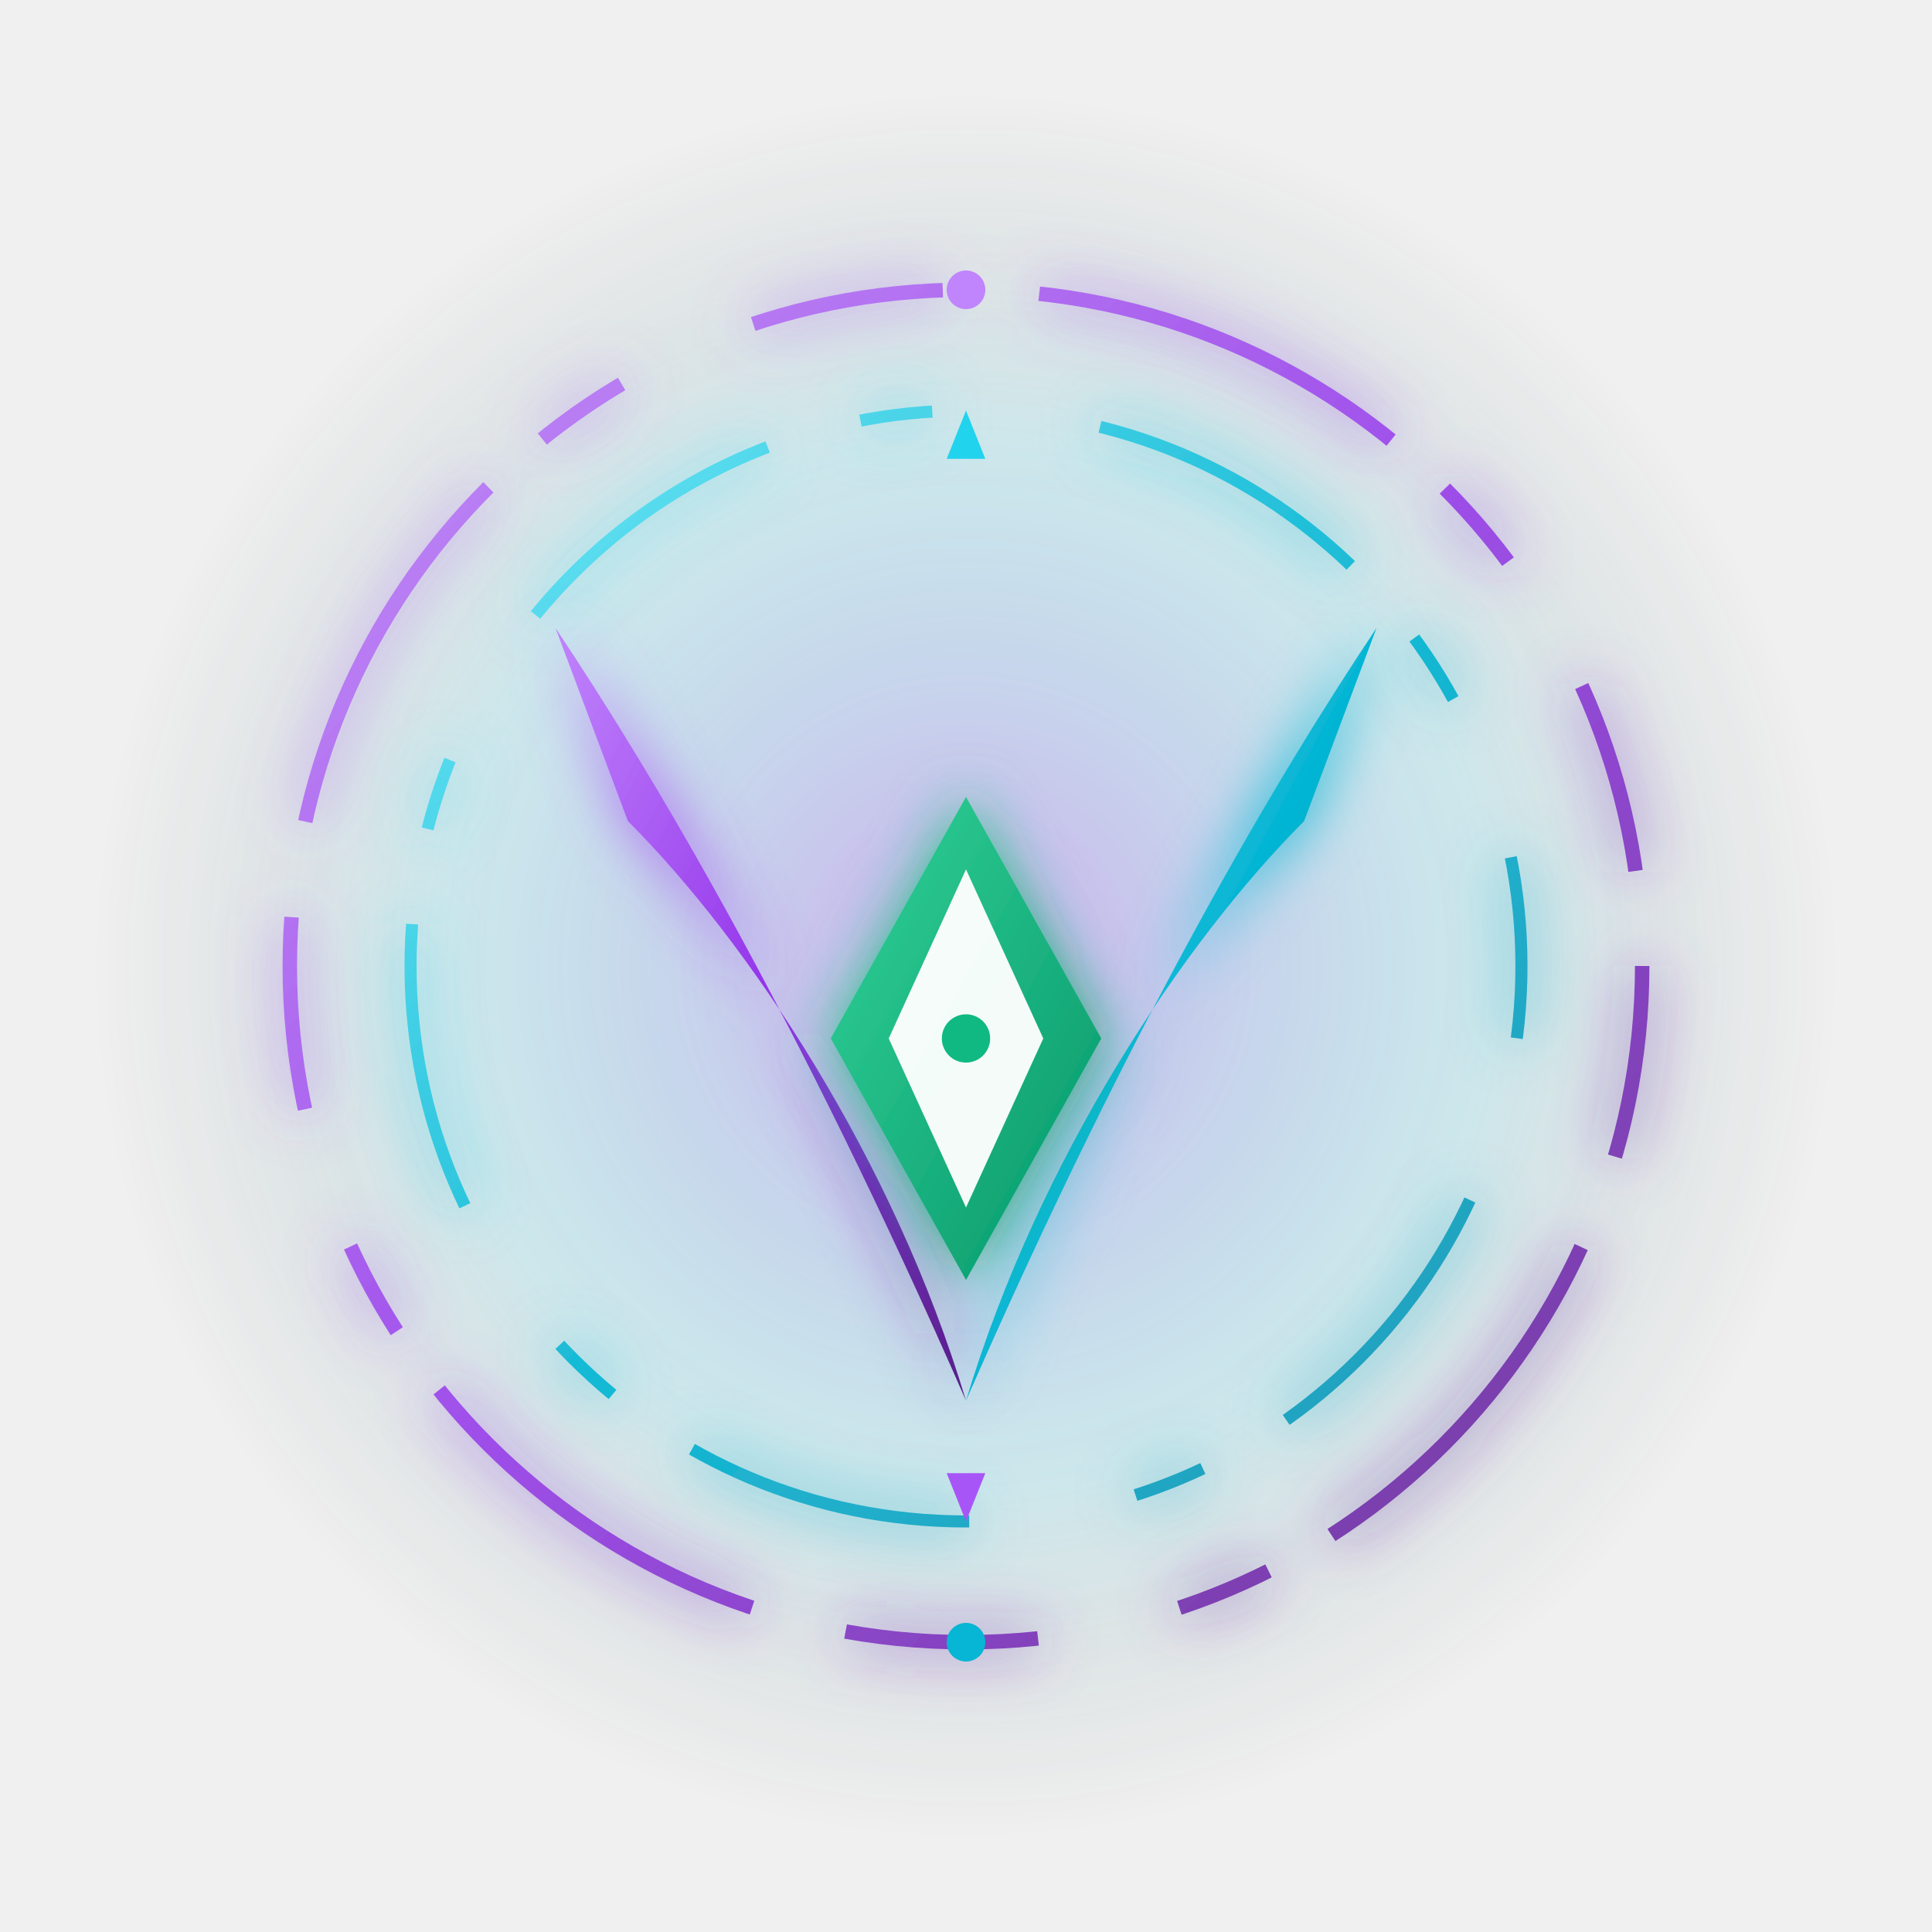
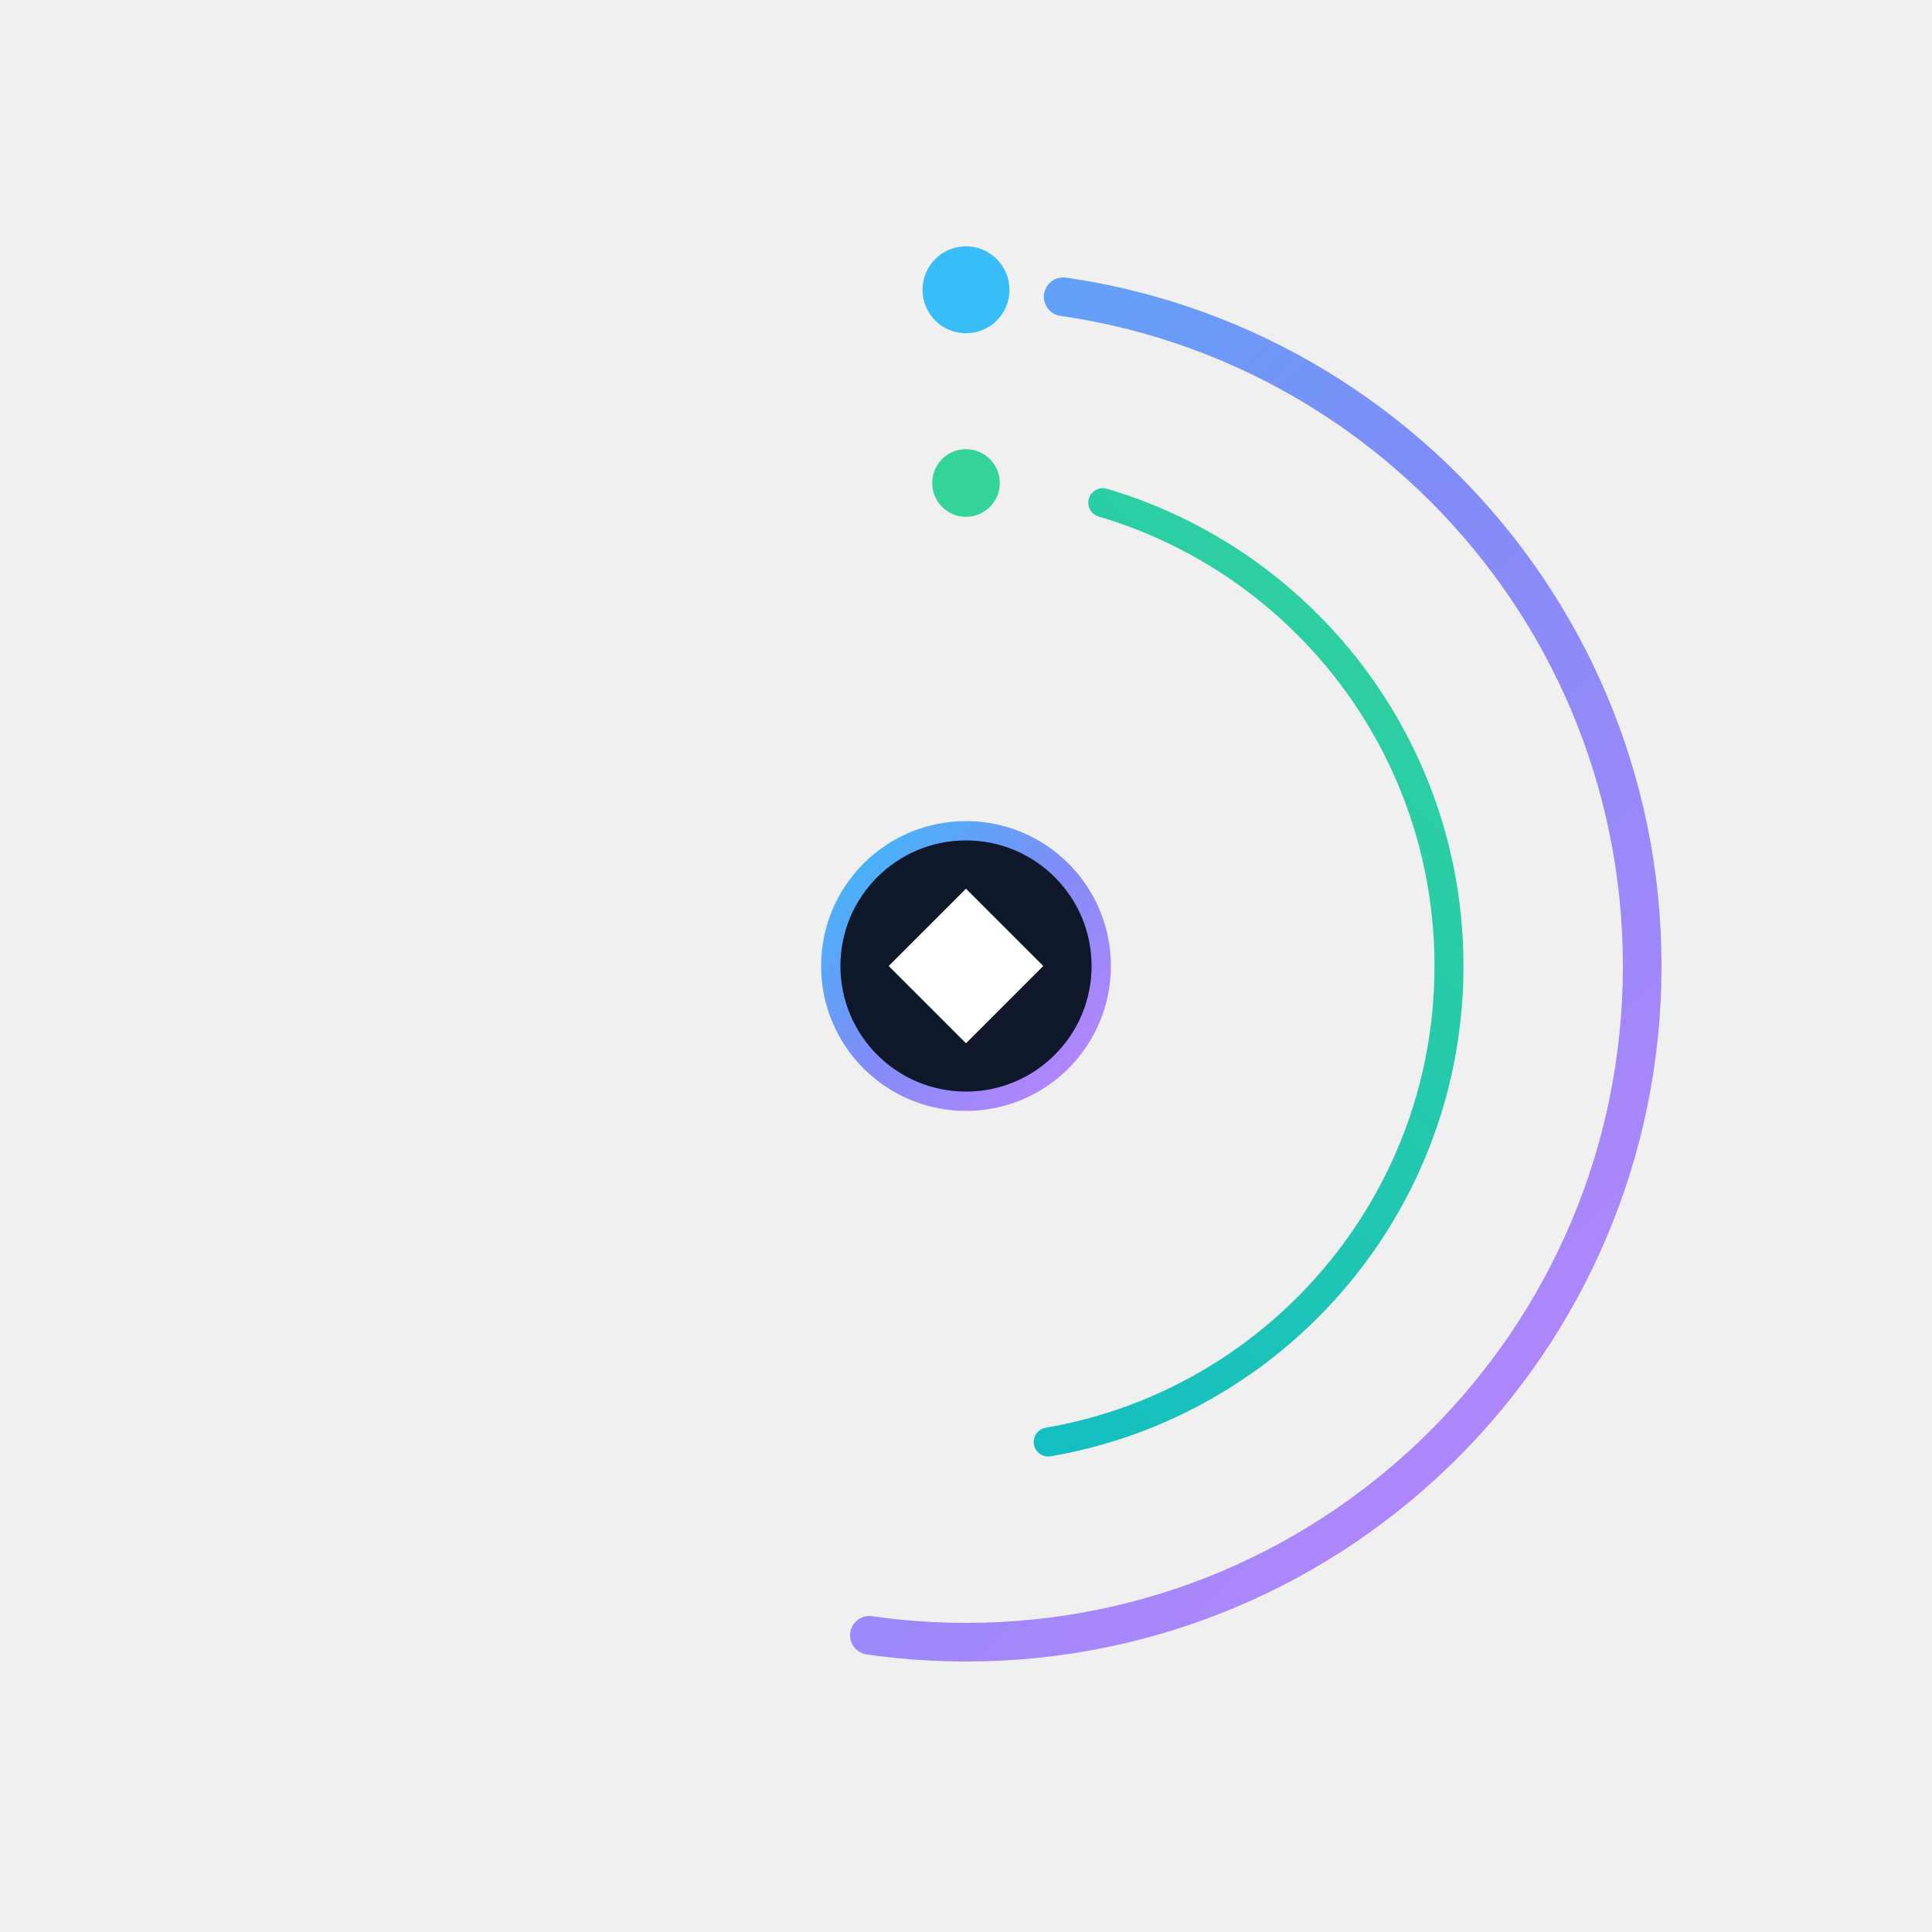
- <svg xmlns="http://www.w3.org/2000/svg" viewBox="0 0 400 400" width="100%" height="100%">
+ <svg xmlns="http://www.w3.org/2000/svg" viewBox="0 0 200 200" width="100%" height="100%">
  <defs>
-     <radialGradient id="vGlow" cx="50%" cy="50%" r="50%">
-       <stop offset="0%" stop-color="#9333EA" stop-opacity="0.35" />
-       <stop offset="60%" stop-color="#06B6D4" stop-opacity="0.15" />
-       <stop offset="100%" stop-color="#090D16" stop-opacity="0" />
-     </radialGradient>
-     <linearGradient id="vPurple" x1="0%" y1="0%" x2="100%" y2="100%">
-       <stop offset="0%" stop-color="#C084FC" />
-       <stop offset="50%" stop-color="#9333EA" />
-       <stop offset="100%" stop-color="#581C87" />
+     <linearGradient id="apexGrad1" x1="0%" y1="0%" x2="100%" y2="100%">
+       <stop offset="0%" stop-color="#38BDF8" />
+       <stop offset="50%" stop-color="#818CF8" />
+       <stop offset="100%" stop-color="#C084FC" />
    </linearGradient>
-     <linearGradient id="vCyan" x1="0%" y1="0%" x2="100%" y2="100%">
-       <stop offset="0%" stop-color="#67E8F9" />
-       <stop offset="50%" stop-color="#06B6D4" />
-       <stop offset="100%" stop-color="#0891B2" />
+     <linearGradient id="apexGrad2" x1="100%" y1="0%" x2="0%" y2="100%">
+       <stop offset="0%" stop-color="#34D399" />
+       <stop offset="100%" stop-color="#06B6D4" />
    </linearGradient>
-     <linearGradient id="vEmerald" x1="0%" y1="0%" x2="100%" y2="100%">
-       <stop offset="0%" stop-color="#34D399" />
-       <stop offset="100%" stop-color="#059669" />
-     </linearGradient>
-     <filter id="neonBlur" x="-30%" y="-30%" width="160%" height="160%">
-       <feGaussianBlur stdDeviation="6" result="blur" />
-       <feComposite in="SourceGraphic" in2="blur" operator="over" />
-     </filter>
  </defs>
  <style>
-     .ring-outer {
-       animation: spinRight 6s linear infinite;
-       transform-origin: 200px 200px;
+     .apex-spin-arc {
+       animation: spinLinear 1.6s cubic-bezier(0.4, 0, 0.2, 1) infinite;
+       transform-origin: 100px 100px;
    }
-     .ring-inner {
-       animation: spinLeft 4s cubic-bezier(0.4, 0, 0.2, 1) infinite;
-       transform-origin: 200px 200px;
+     .apex-spin-rev {
+       animation: spinRev 2.4s cubic-bezier(0.4, 0, 0.2, 1) infinite;
+       transform-origin: 100px 100px;
    }
-     .core-pulse {
-       animation: pulseGlow 1.8s ease-in-out infinite alternate;
-       transform-origin: 200px 200px;
+     .apex-core {
+       animation: corePulse 1.2s ease-in-out infinite alternate;
+       transform-origin: 100px 100px;
    }
-     .fang-left {
-       animation: floatLeft 2.4s ease-in-out infinite alternate;
-       transform-origin: 200px 200px;
-     }
-     .fang-right {
-       animation: floatRight 2.4s ease-in-out infinite alternate;
-       transform-origin: 200px 200px;
-     }
-     .particle {
-       animation: orbit 3s linear infinite;
-       transform-origin: 200px 200px;
-     }
-     .particle-delay-1 { animation-delay: -1s; }
-     .particle-delay-2 { animation-delay: -2s; }

-     @keyframes spinRight {
+     @keyframes spinLinear {
      0% { transform: rotate(0deg); }
      100% { transform: rotate(360deg); }
    }
-     @keyframes spinLeft {
+     @keyframes spinRev {
      0% { transform: rotate(360deg); }
      100% { transform: rotate(0deg); }
    }
-     @keyframes pulseGlow {
-       0% { transform: scale(0.92); opacity: 0.8; filter: drop-shadow(0 0 8px #9333EA); }
-       100% { transform: scale(1.08); opacity: 1; filter: drop-shadow(0 0 20px #06B6D4); }
-     }
-     @keyframes floatLeft {
-       0% { transform: translateY(-4px) rotate(-1deg); }
-       100% { transform: translateY(4px) rotate(1deg); }
-     }
-     @keyframes floatRight {
-       0% { transform: translateY(4px) rotate(1deg); }
-       100% { transform: translateY(-4px) rotate(-1deg); }
-     }
-     @keyframes orbit {
-       0% { transform: rotate(0deg) translateX(110px) rotate(0deg); }
-       100% { transform: rotate(360deg) translateX(110px) rotate(-360deg); }
+     @keyframes corePulse {
+       0% { transform: scale(0.88); opacity: 0.7; }
+       100% { transform: scale(1.12); opacity: 1; }
    }
  </style>
-   <circle cx="200" cy="200" r="180" fill="url(#vGlow)" />
-   <g class="ring-outer">
-     <circle cx="200" cy="200" r="140" fill="none" stroke="url(#vPurple)" stroke-width="3" stroke-dasharray="40 20 80 15 20 30" opacity="0.85" filter="url(#neonBlur)" />
-     <circle cx="200" cy="60" r="4" fill="#C084FC" />
-     <circle cx="200" cy="340" r="4" fill="#06B6D4" />
+   <circle cx="100" cy="100" r="70" fill="none" stroke="rgba(255, 255, 255, 0.08)" stroke-width="3" />
+   <g class="apex-spin-arc">
+     <circle cx="100" cy="100" r="70" fill="none" stroke="url(#apexGrad1)" stroke-width="4" stroke-linecap="round" stroke-dasharray="120 220" />
+     <circle cx="100" cy="30" r="4.5" fill="#38BDF8" />
  </g>
-   <g class="ring-inner">
-     <circle cx="200" cy="200" r="115" fill="none" stroke="url(#vCyan)" stroke-width="2.5" stroke-dasharray="15 35 60 20" opacity="0.9" filter="url(#neonBlur)" />
-     <polygon points="200,85 204,95 196,95" fill="#22D3EE" />
-     <polygon points="200,315 204,305 196,305" fill="#A855F7" />
+   <g class="apex-spin-rev">
+     <circle cx="100" cy="100" r="50" fill="none" stroke="url(#apexGrad2)" stroke-width="3" stroke-linecap="round" stroke-dasharray="70 180" />
+     <circle cx="100" cy="50" r="3.5" fill="#34D399" />
  </g>
-   <circle class="particle" cx="200" cy="200" r="5" fill="#34D399" filter="url(#neonBlur)" />
-   <circle class="particle particle-delay-1" cx="200" cy="200" r="4" fill="#22D3EE" filter="url(#neonBlur)" />
-   <circle class="particle particle-delay-2" cx="200" cy="200" r="4.5" fill="#C084FC" filter="url(#neonBlur)" />
-   <g class="core-pulse">
-     <path class="fang-left" d="M 115 130 C 135 160, 165 210, 200 290 C 185 240, 155 195, 130 170 Z" fill="url(#vPurple)" filter="url(#neonBlur)" />
-     <path class="fang-right" d="M 285 130 C 265 160, 235 210, 200 290 C 215 240, 245 195, 270 170 Z" fill="url(#vCyan)" filter="url(#neonBlur)" />
-     <polygon points="200,165 228,215 200,265 172,215" fill="url(#vEmerald)" filter="url(#neonBlur)" />
-     <polygon points="200,180 216,215 200,250 184,215" fill="#FFFFFF" opacity="0.95" />
-     <circle cx="200" cy="215" r="5" fill="#10B981" />
+   <g class="apex-core">
+     <circle cx="100" cy="100" r="14" fill="#0F172A" stroke="url(#apexGrad1)" stroke-width="2" />
+     <polygon points="100,92 108,100 100,108 92,100" fill="#FFFFFF" />
  </g>
</svg>
